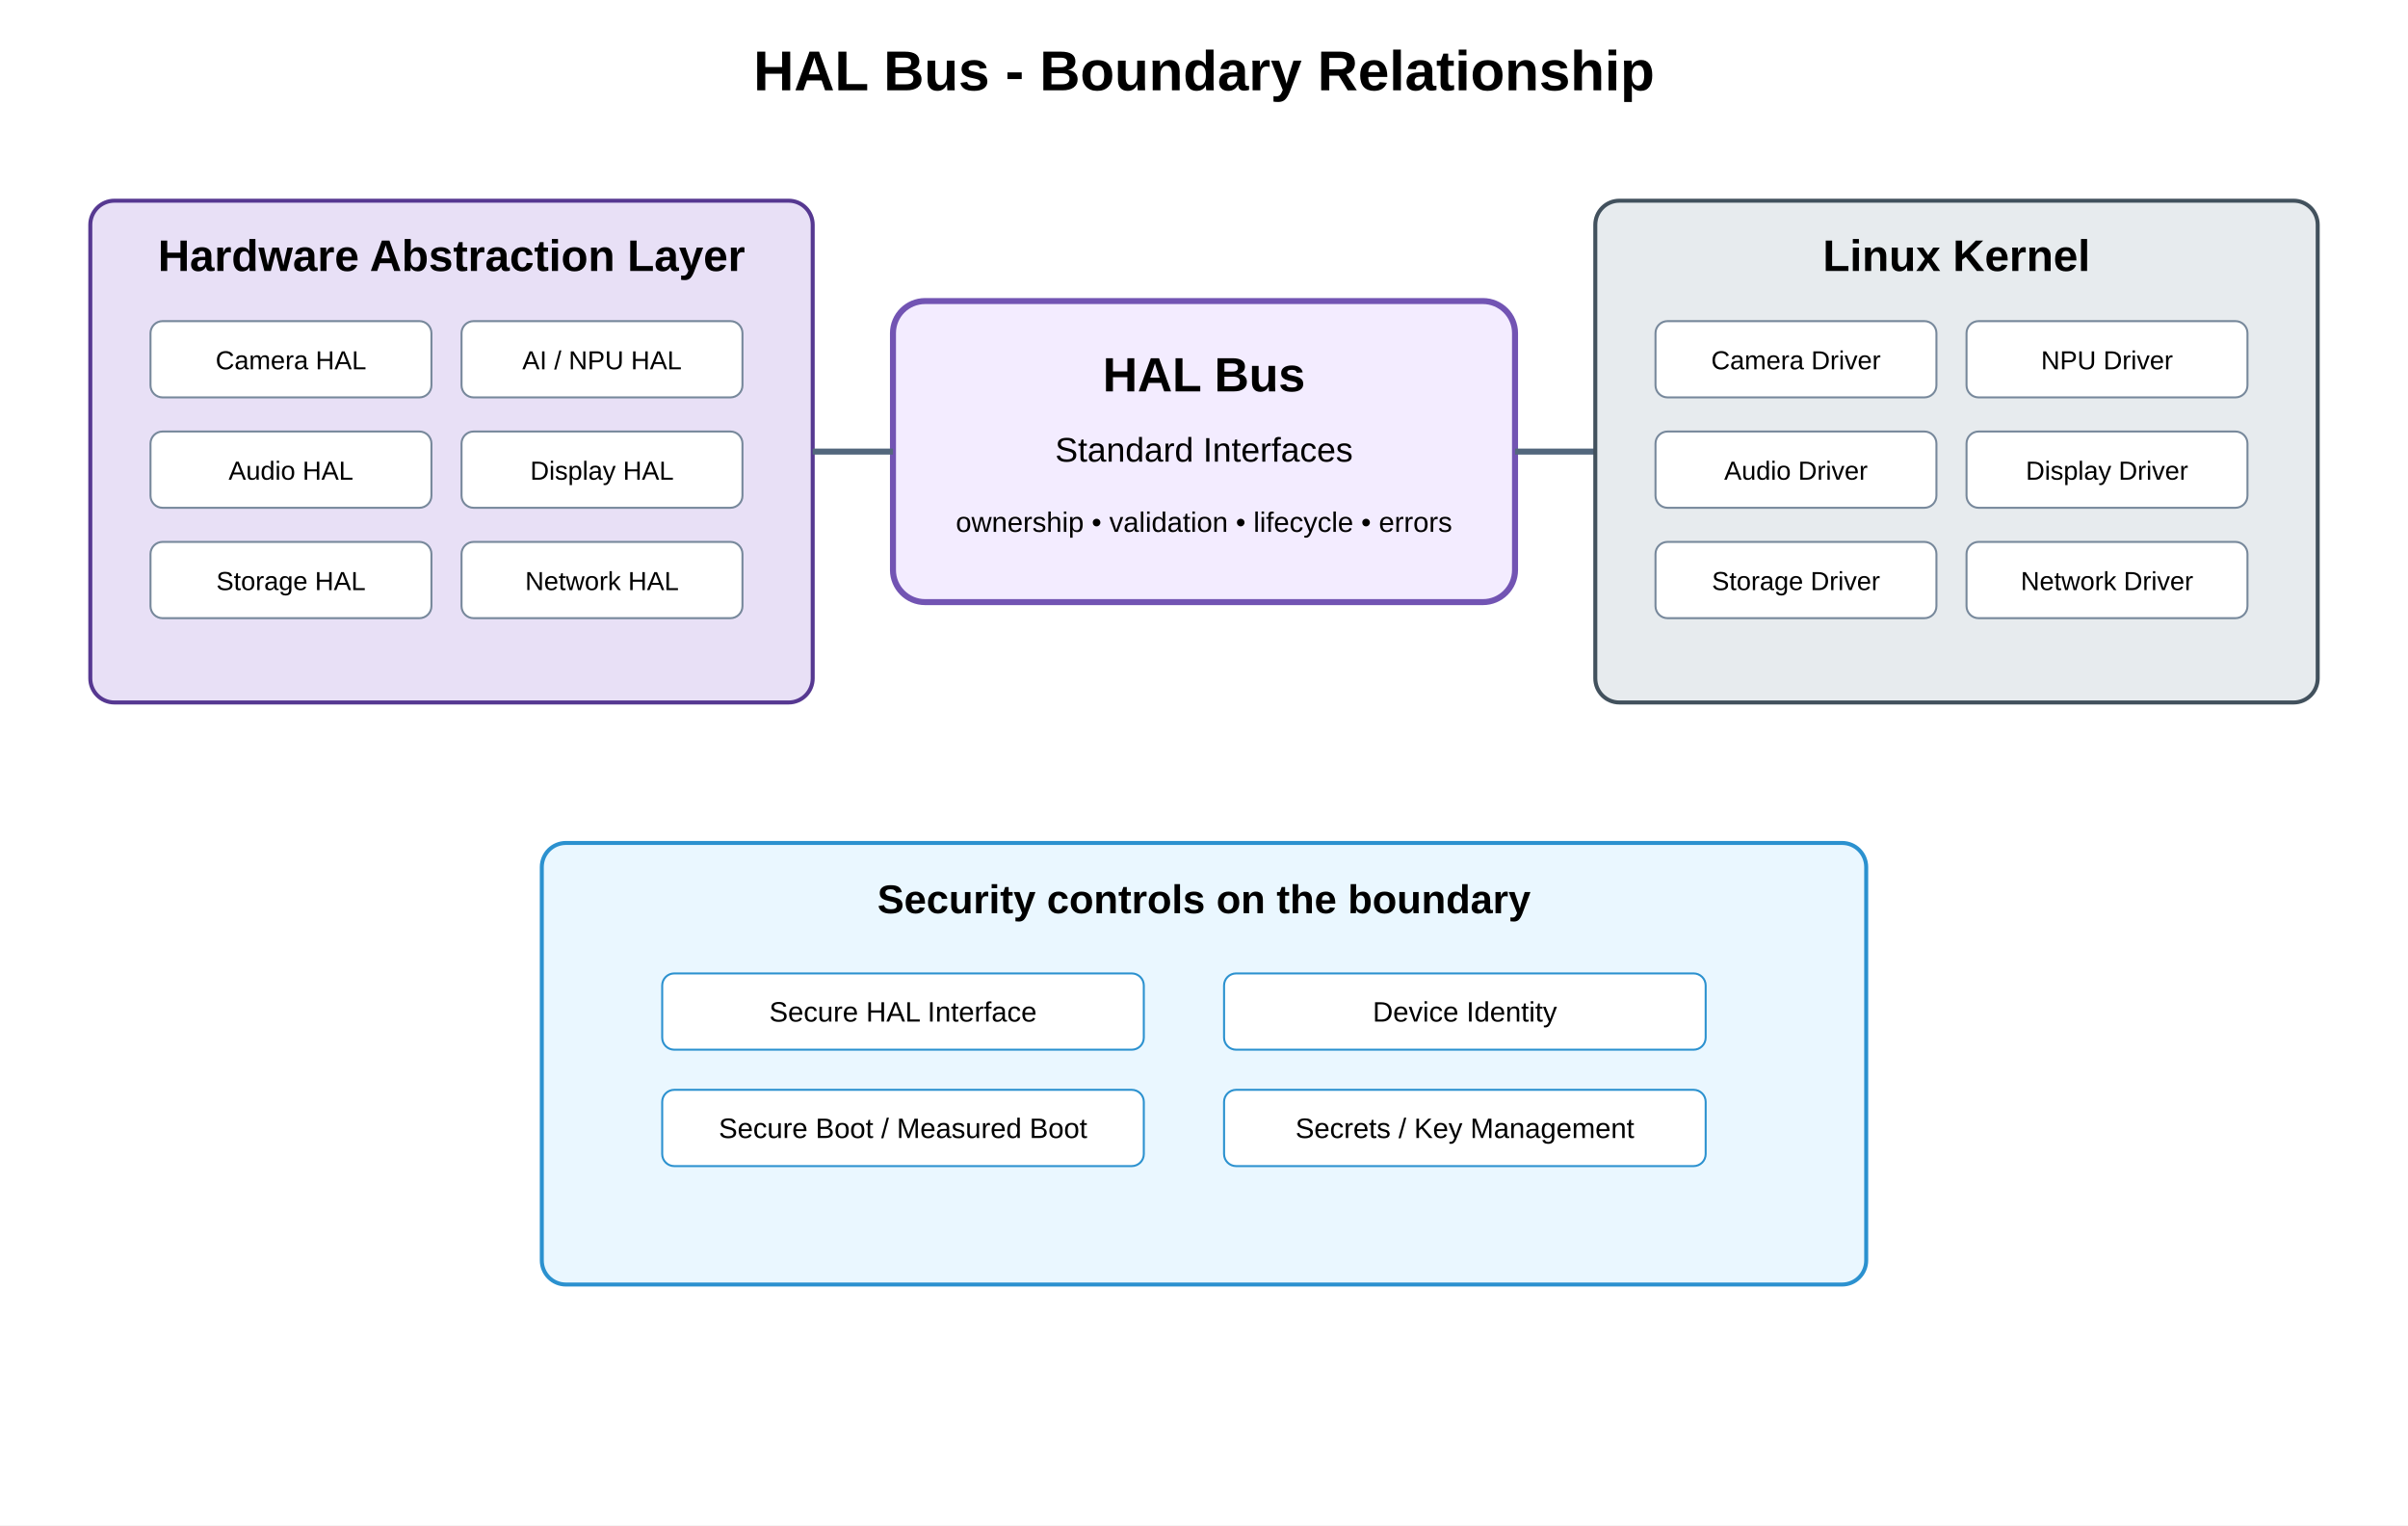
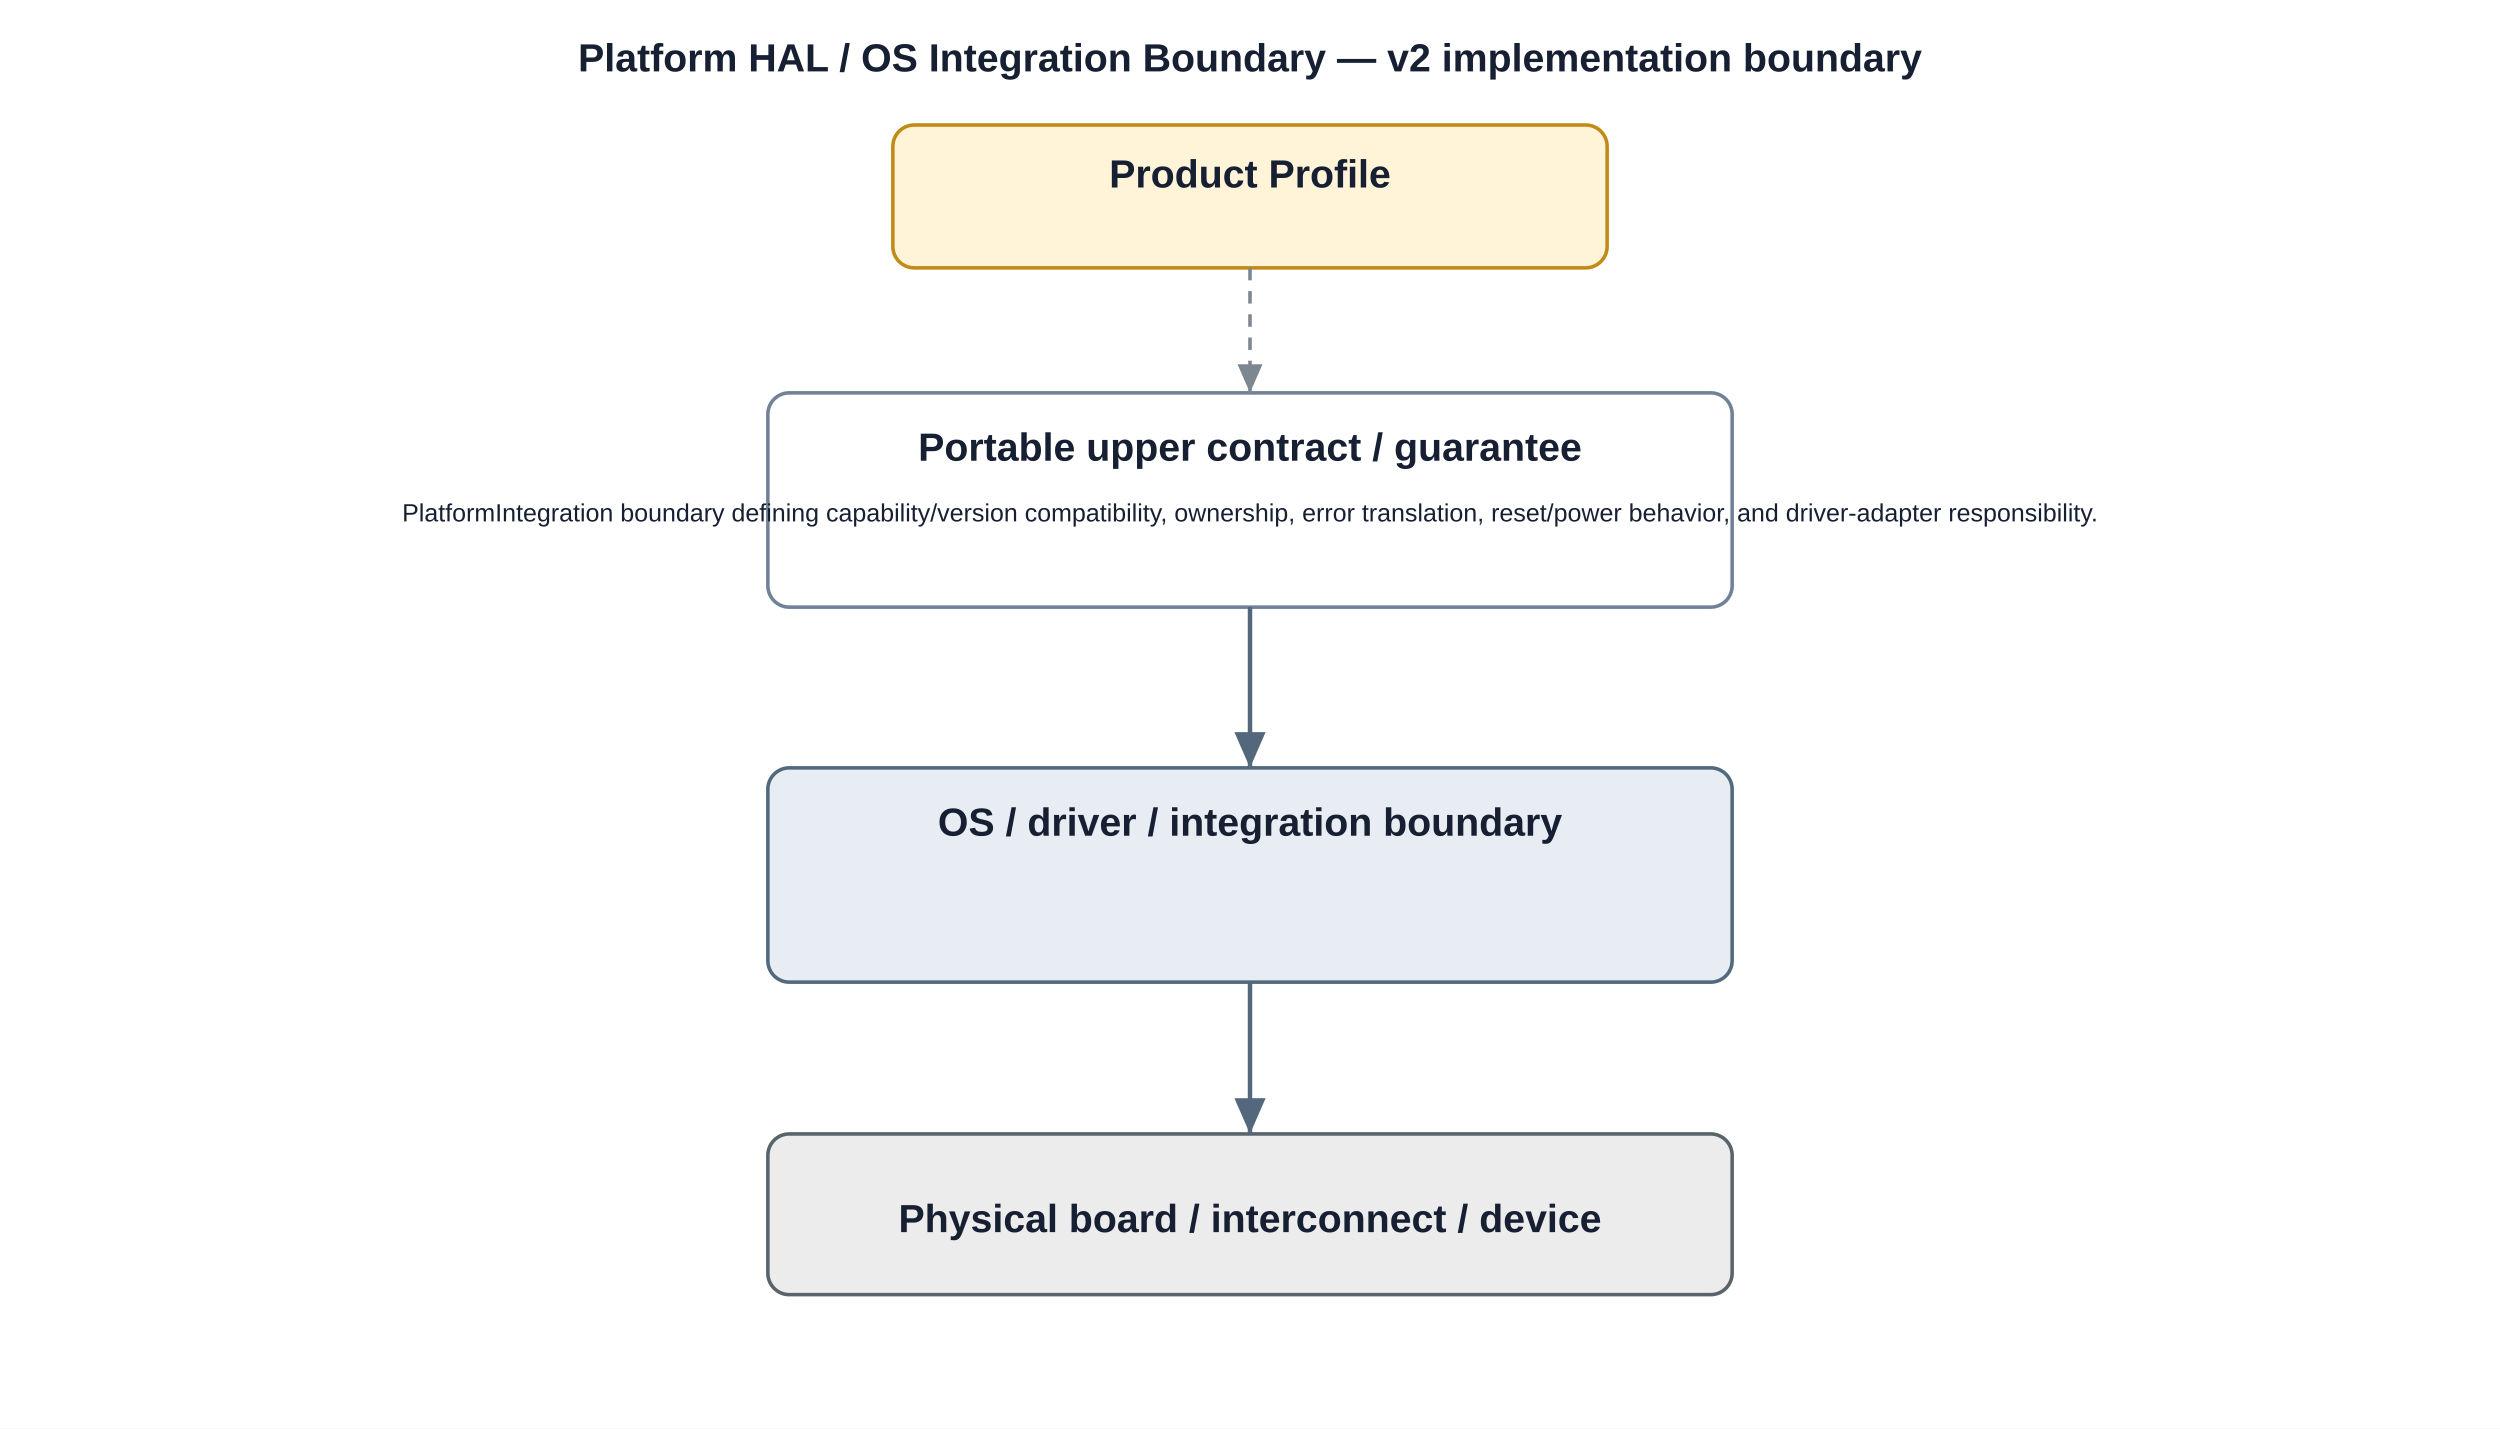
- <svg xmlns="http://www.w3.org/2000/svg" width="1200" height="760" viewBox="0 0 1200 760">
-   <rect width="1200" height="760" fill="white" />
-   <text x="600" y="45" font-family="Arial" font-size="28" font-weight="bold" text-anchor="middle">HAL Bus - Boundary Relationship</text>
-   <rect x="45" y="100" width="360" height="250" rx="12" fill="#e8e0f6" stroke="#563891" stroke-width="2" />
-   <text x="225" y="135" font-family="Arial" font-size="22" font-weight="bold" text-anchor="middle">Hardware Abstraction Layer</text>
-   <rect x="75" y="160" width="140" height="38" rx="6" fill="white" stroke="#77889b" />
-   <text x="145" y="184" font-family="Arial" font-size="13" text-anchor="middle">Camera HAL</text>
-   <rect x="230" y="160" width="140" height="38" rx="6" fill="white" stroke="#77889b" />
-   <text x="300" y="184" font-family="Arial" font-size="13" text-anchor="middle">AI / NPU HAL</text>
-   <rect x="75" y="215" width="140" height="38" rx="6" fill="white" stroke="#77889b" />
-   <text x="145" y="239" font-family="Arial" font-size="13" text-anchor="middle">Audio HAL</text>
-   <rect x="230" y="215" width="140" height="38" rx="6" fill="white" stroke="#77889b" />
-   <text x="300" y="239" font-family="Arial" font-size="13" text-anchor="middle">Display HAL</text>
-   <rect x="75" y="270" width="140" height="38" rx="6" fill="white" stroke="#77889b" />
-   <text x="145" y="294" font-family="Arial" font-size="13" text-anchor="middle">Storage HAL</text>
-   <rect x="230" y="270" width="140" height="38" rx="6" fill="white" stroke="#77889b" />
-   <text x="300" y="294" font-family="Arial" font-size="13" text-anchor="middle">Network HAL</text>
-   <rect x="445" y="150" width="310" height="150" rx="16" fill="#f3ecff" stroke="#7254b3" stroke-width="3" />
-   <text x="600" y="195" font-family="Arial" font-size="24" font-weight="bold" text-anchor="middle">HAL Bus</text>
-   <text x="600" y="230" font-family="Arial" font-size="17" text-anchor="middle">Standard Interfaces</text>
-   <text x="600" y="265" font-family="Arial" font-size="14" text-anchor="middle">ownership • validation • lifecycle • errors</text>
-   <line x1="405" y1="225" x2="445" y2="225" stroke="#53677d" stroke-width="3" />
-   <line x1="755" y1="225" x2="795" y2="225" stroke="#53677d" stroke-width="3" />
-   <rect x="795" y="100" width="360" height="250" rx="12" fill="#e7ebee" stroke="#42515d" stroke-width="2" />
-   <text x="975" y="135" font-family="Arial" font-size="22" font-weight="bold" text-anchor="middle">Linux Kernel</text>
-   <rect x="825" y="160" width="140" height="38" rx="6" fill="white" stroke="#77889b" />
-   <text x="895" y="184" font-family="Arial" font-size="13" text-anchor="middle">Camera Driver</text>
-   <rect x="980" y="160" width="140" height="38" rx="6" fill="white" stroke="#77889b" />
-   <text x="1050" y="184" font-family="Arial" font-size="13" text-anchor="middle">NPU Driver</text>
-   <rect x="825" y="215" width="140" height="38" rx="6" fill="white" stroke="#77889b" />
-   <text x="895" y="239" font-family="Arial" font-size="13" text-anchor="middle">Audio Driver</text>
-   <rect x="980" y="215" width="140" height="38" rx="6" fill="white" stroke="#77889b" />
-   <text x="1050" y="239" font-family="Arial" font-size="13" text-anchor="middle">Display Driver</text>
-   <rect x="825" y="270" width="140" height="38" rx="6" fill="white" stroke="#77889b" />
-   <text x="895" y="294" font-family="Arial" font-size="13" text-anchor="middle">Storage Driver</text>
-   <rect x="980" y="270" width="140" height="38" rx="6" fill="white" stroke="#77889b" />
-   <text x="1050" y="294" font-family="Arial" font-size="13" text-anchor="middle">Network Driver</text>
-   <rect x="270" y="420" width="660" height="220" rx="12" fill="#eaf7ff" stroke="#2b91cf" stroke-width="2" />
-   <text x="600" y="455" font-family="Arial" font-size="20" font-weight="bold" text-anchor="middle">Security controls on the boundary</text>
-   <rect x="330" y="485" width="240" height="38" rx="6" fill="white" stroke="#2b91cf" />
-   <text x="450" y="509" font-family="Arial" font-size="14" text-anchor="middle">Secure HAL Interface</text>
-   <rect x="610" y="485" width="240" height="38" rx="6" fill="white" stroke="#2b91cf" />
-   <text x="730" y="509" font-family="Arial" font-size="14" text-anchor="middle">Device Identity</text>
-   <rect x="330" y="543" width="240" height="38" rx="6" fill="white" stroke="#2b91cf" />
-   <text x="450" y="567" font-family="Arial" font-size="14" text-anchor="middle">Secure Boot / Measured Boot</text>
-   <rect x="610" y="543" width="240" height="38" rx="6" fill="white" stroke="#2b91cf" />
-   <text x="730" y="567" font-family="Arial" font-size="14" text-anchor="middle">Secrets / Key Management</text>
+ <svg xmlns="http://www.w3.org/2000/svg" width="1400" height="800">
+   <defs>
+     <style>text{font-family:Arial;fill:#172033}.h{font-size:22px;font-weight:bold}.t{font-size:14px}.p{fill:#fff4d8;stroke:#c38a17;stroke-width:2}.up{fill:white;stroke:#718297;stroke-width:2}.os{fill:#e7edf2;stroke:#526a7e;stroke-width:2}.hw{fill:#ececec;stroke:#59636a;stroke-width:2}.a{stroke:#53677d;stroke-width:2.5;fill:none;marker-end:url(#a)}.o{stroke:#7d8791;stroke-width:2;stroke-dasharray:7 6;fill:none;marker-end:url(#o)}</style>
+     <marker id="a" markerWidth="10" markerHeight="10" refX="8" refY="3.5" orient="auto">
+       <polygon points="0 0,8 3.5,0 7" fill="#53677d" />
+     </marker>
+     <marker id="o" markerWidth="10" markerHeight="10" refX="8" refY="3.5" orient="auto">
+       <polygon points="0 0,8 3.5,0 7" fill="#7d8791" />
+     </marker>
+   </defs>
+   <rect width="1400" height="800" fill="white" />
+   <text x="700" y="40" class="h" text-anchor="middle">Platform HAL / OS Integration Boundary — v2 implementation boundary</text>
+   <rect x="500" y="70" width="400" height="80" rx="12" class="p" />
+   <text x="700" y="105" class="h" text-anchor="middle">Product Profile</text>
+   <rect x="430" y="220" width="540" height="120" rx="12" class="up" />
+   <text x="700" y="258" class="h" text-anchor="middle">Portable upper contract / guarantee</text>
+   <text x="700" y="292" class="t" text-anchor="middle">PlatformIntegration boundary defining capability/version compatibility, ownership, error translation, reset/power behavior, and driver-adapter responsibility.</text>
+   <rect x="430" y="430" width="540" height="120" rx="12" class="os" />
+   <text x="700" y="468" class="h" text-anchor="middle">OS / driver / integration boundary</text>
+   <rect x="430" y="635" width="540" height="90" rx="12" class="hw" />
+   <text x="700" y="690" class="h" text-anchor="middle">Physical board / interconnect / device</text>
+   <path d="M700 150 L700 220" class="o" />
+   <path d="M700 340 L700 430" class="a" />
+   <path d="M700 550 L700 635" class="a" />
</svg>
